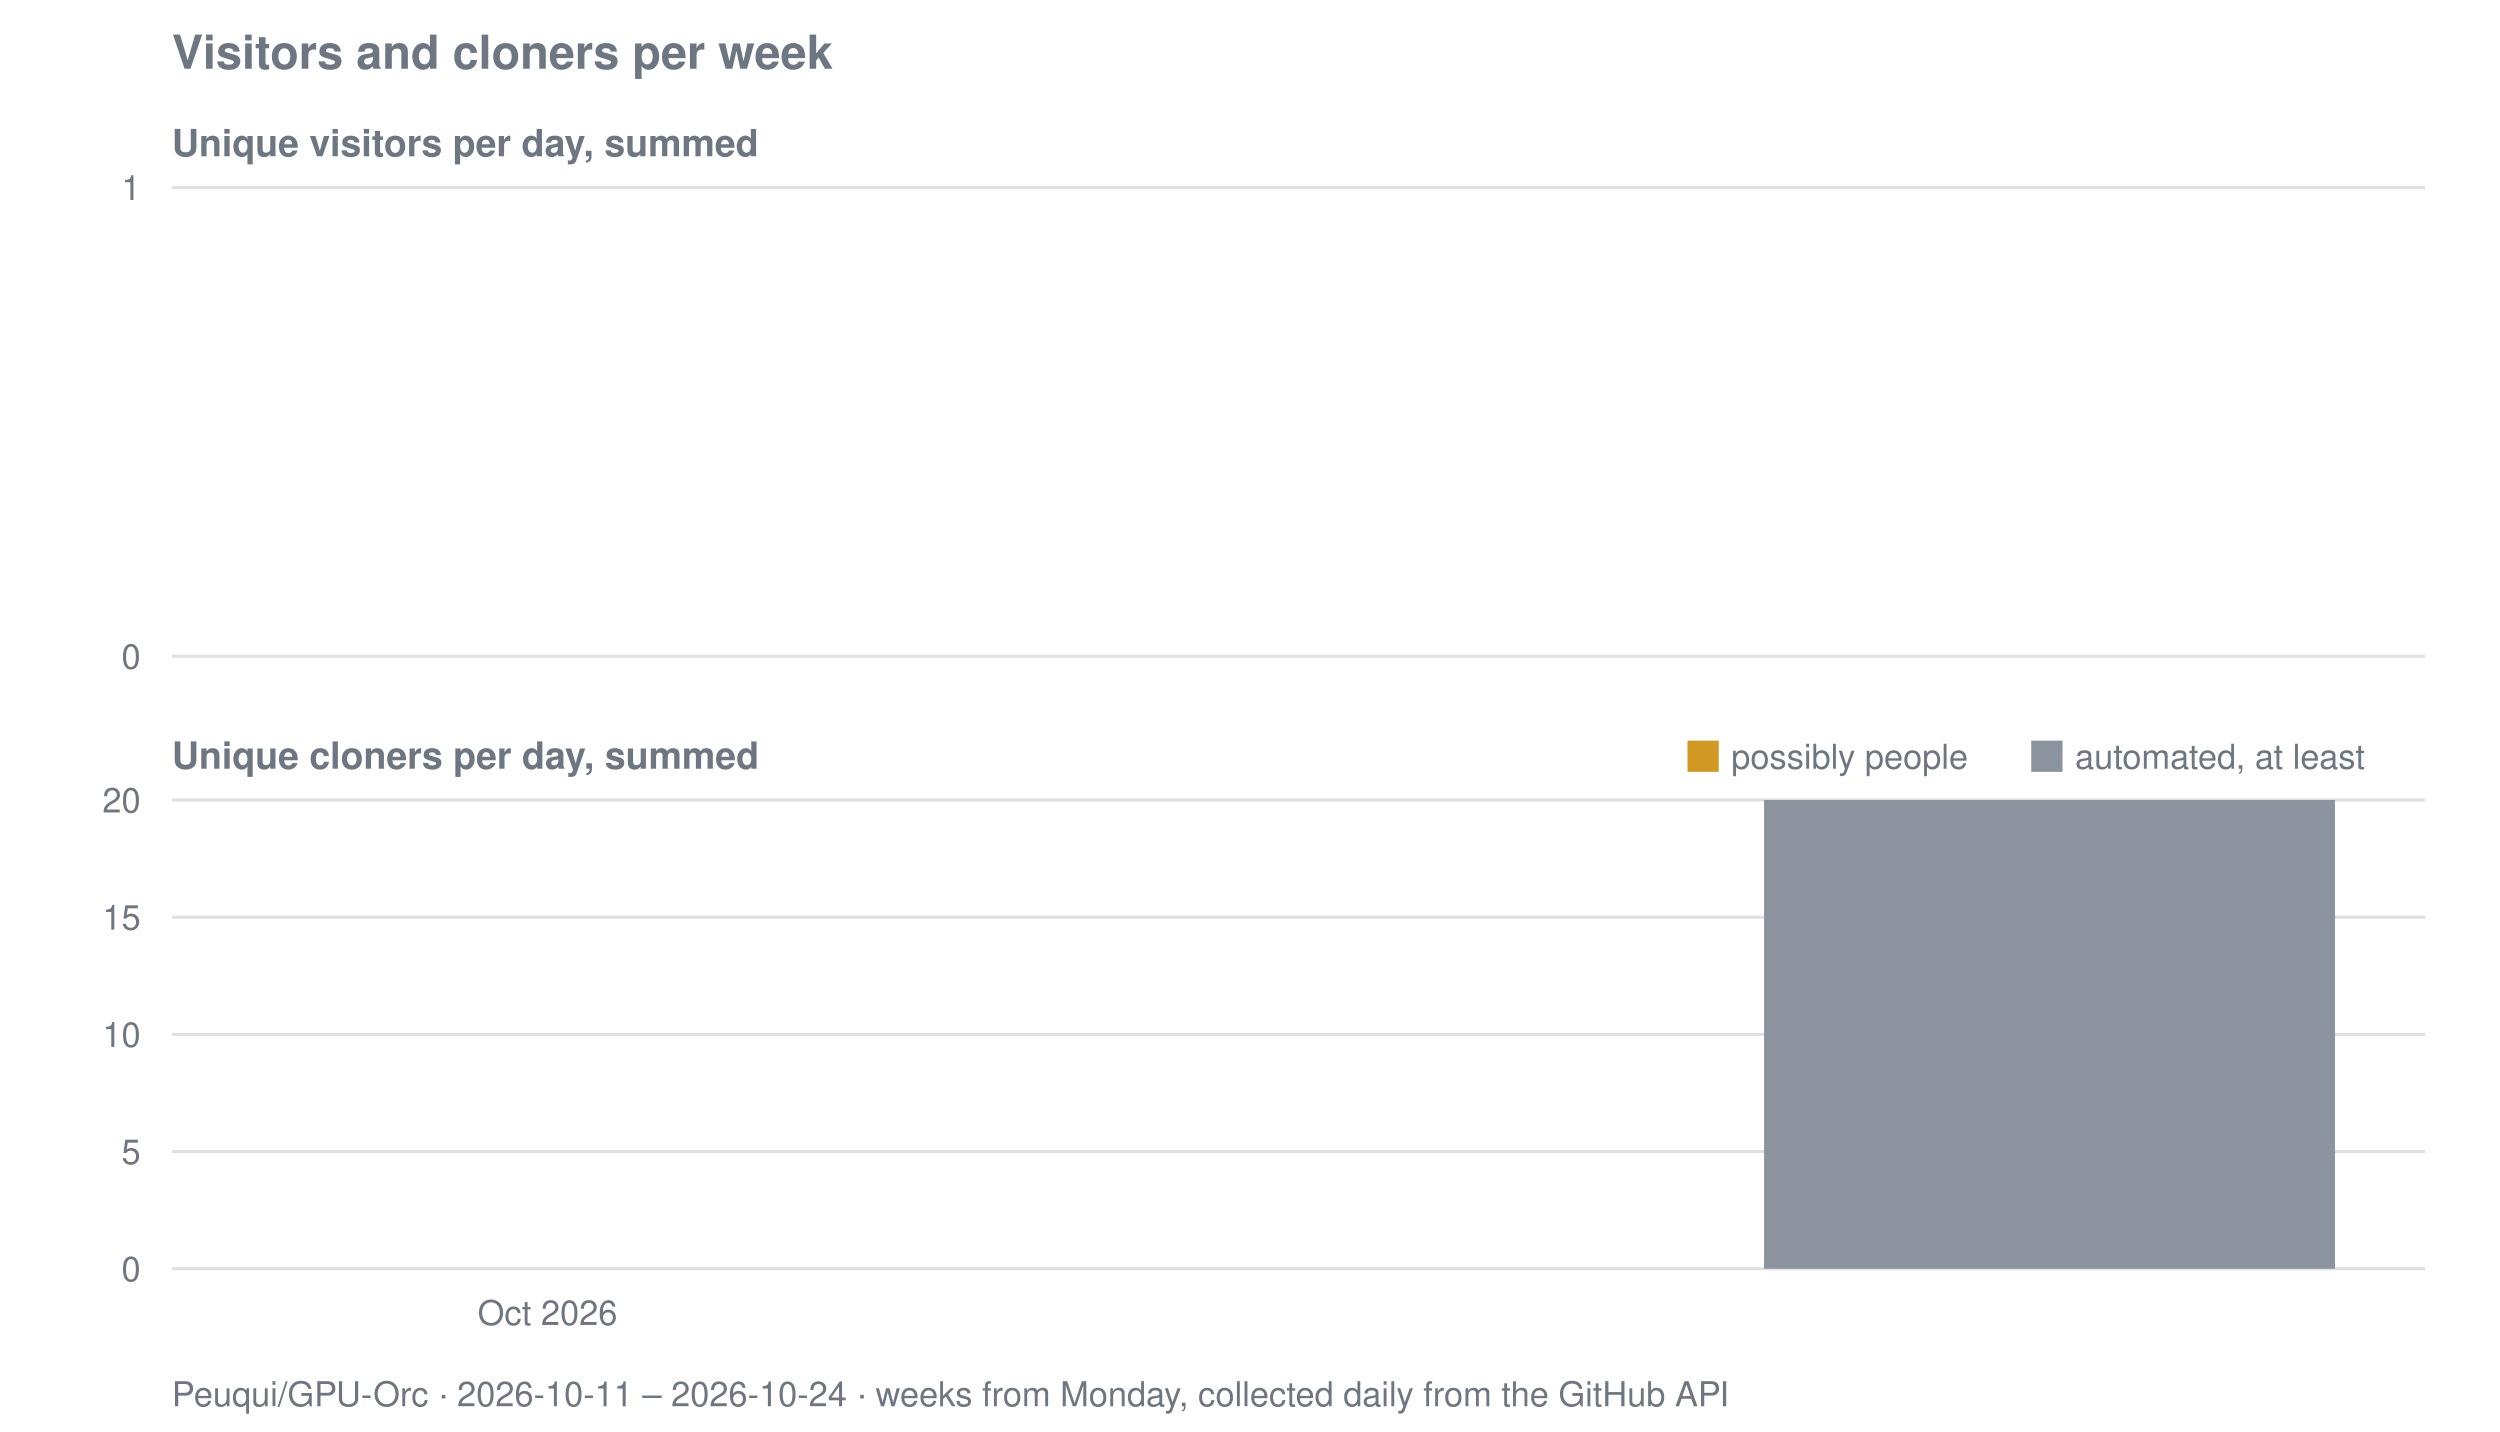
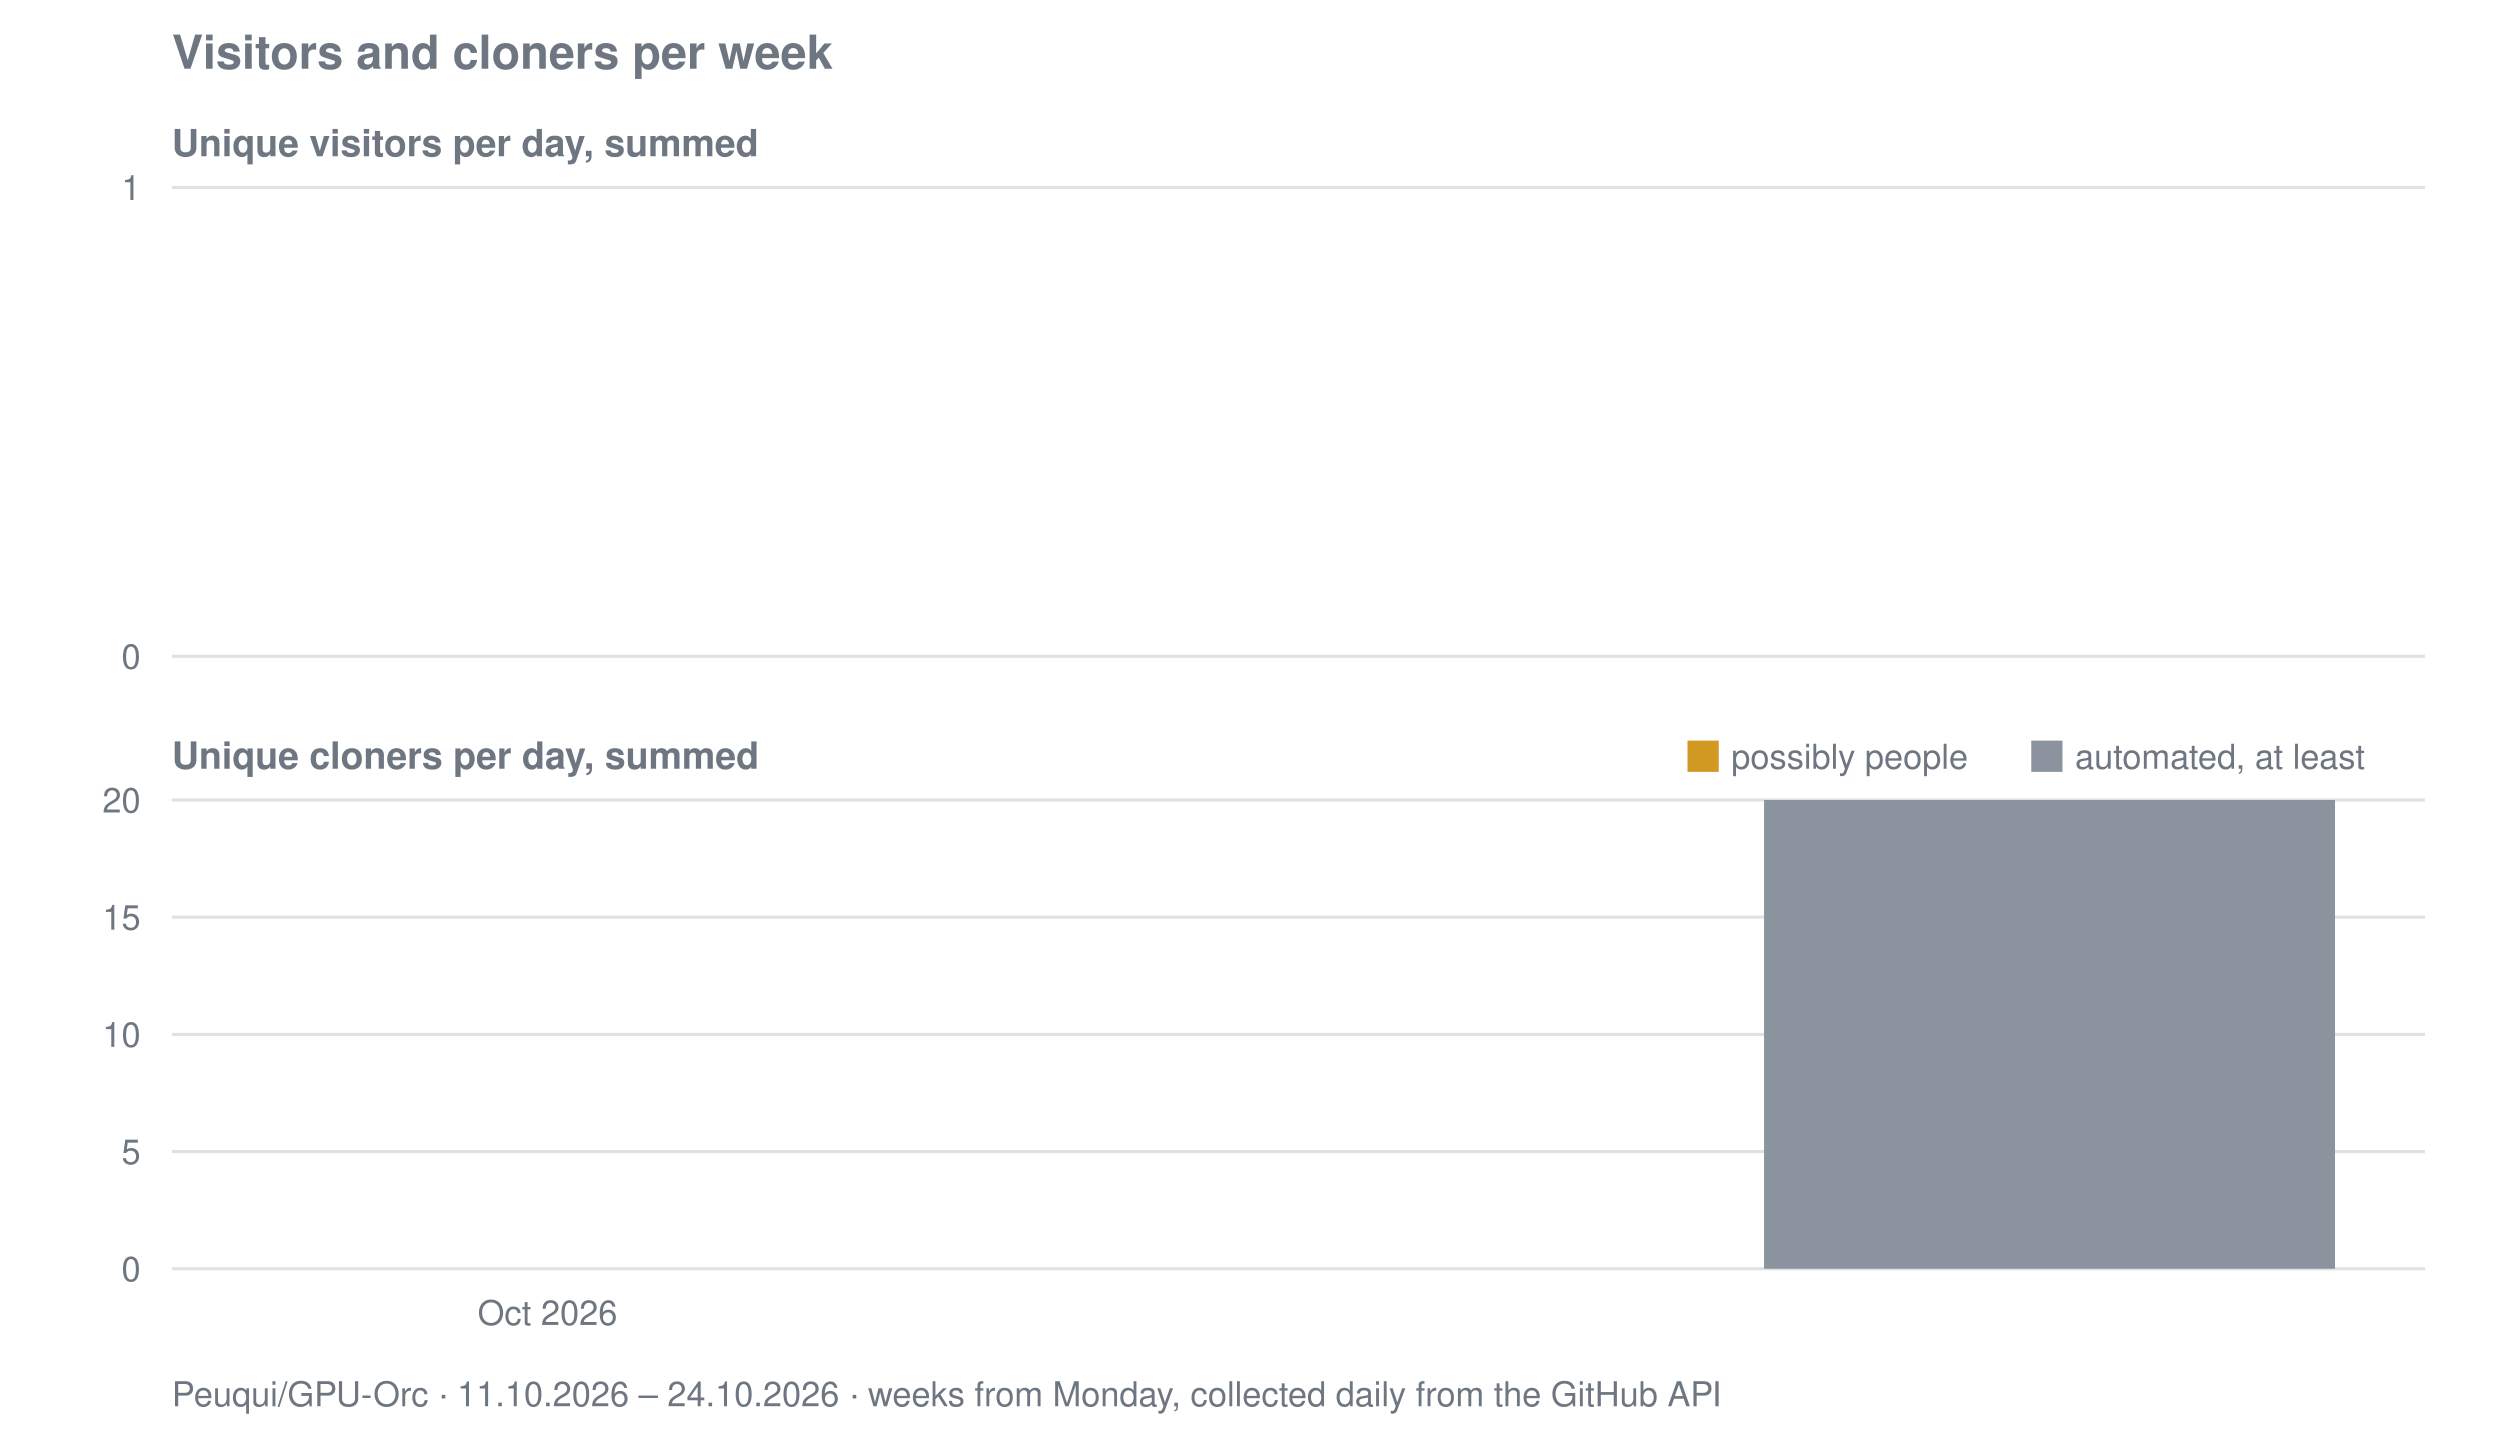
<svg xmlns="http://www.w3.org/2000/svg" viewBox="0 0 800 458" width="800" height="458" role="img" aria-label="Visitors and cloners per week for Peuqui/GPU-Orc">
  <text font-family="system-ui, -apple-system, Segoe UI, Helvetica, Arial, sans-serif" font-size="15" font-weight="600" fill="#6e7781" x="55" y="22">Visitors and cloners per week</text>
  <text font-family="system-ui, -apple-system, Segoe UI, Helvetica, Arial, sans-serif" font-size="12" font-weight="600" fill="#6e7781" x="55" y="50">Unique visitors per day, summed</text>
  <line stroke="#8b949e" stroke-width="1" opacity="0.28" x1="55" y1="210.0" x2="776" y2="210.0" />
  <text font-family="system-ui, -apple-system, Segoe UI, Helvetica, Arial, sans-serif" font-size="11" fill="#6e7781" x="45" y="214.0" text-anchor="end">0</text>
  <line stroke="#8b949e" stroke-width="1" opacity="0.28" x1="55" y1="60.0" x2="776" y2="60.0" />
  <text font-family="system-ui, -apple-system, Segoe UI, Helvetica, Arial, sans-serif" font-size="11" fill="#6e7781" x="45" y="64.0" text-anchor="end">1</text>
  <text font-family="system-ui, -apple-system, Segoe UI, Helvetica, Arial, sans-serif" font-size="12" font-weight="600" fill="#6e7781" x="55" y="246">Unique cloners per day, summed</text>
  <line stroke="#8b949e" stroke-width="1" opacity="0.28" x1="55" y1="406.0" x2="776" y2="406.0" />
  <text font-family="system-ui, -apple-system, Segoe UI, Helvetica, Arial, sans-serif" font-size="11" fill="#6e7781" x="45" y="410.0" text-anchor="end">0</text>
  <line stroke="#8b949e" stroke-width="1" opacity="0.28" x1="55" y1="368.5" x2="776" y2="368.5" />
  <text font-family="system-ui, -apple-system, Segoe UI, Helvetica, Arial, sans-serif" font-size="11" fill="#6e7781" x="45" y="372.5" text-anchor="end">5</text>
  <line stroke="#8b949e" stroke-width="1" opacity="0.28" x1="55" y1="331.0" x2="776" y2="331.0" />
  <text font-family="system-ui, -apple-system, Segoe UI, Helvetica, Arial, sans-serif" font-size="11" fill="#6e7781" x="45" y="335.0" text-anchor="end">10</text>
  <line stroke="#8b949e" stroke-width="1" opacity="0.28" x1="55" y1="293.5" x2="776" y2="293.5" />
  <text font-family="system-ui, -apple-system, Segoe UI, Helvetica, Arial, sans-serif" font-size="11" fill="#6e7781" x="45" y="297.5" text-anchor="end">15</text>
  <line stroke="#8b949e" stroke-width="1" opacity="0.28" x1="55" y1="256.0" x2="776" y2="256.0" />
  <text font-family="system-ui, -apple-system, Segoe UI, Helvetica, Arial, sans-serif" font-size="11" fill="#6e7781" x="45" y="260.0" text-anchor="end">20</text>
  <rect fill="#8b949e" x="564.5" y="256.0" width="182.7" height="150.0" />
  <rect fill="#d29922" x="540" y="237" width="10" height="10" />
  <text font-family="system-ui, -apple-system, Segoe UI, Helvetica, Arial, sans-serif" font-size="11" fill="#6e7781" x="554" y="246">possibly people</text>
  <rect fill="#8b949e" x="650" y="237" width="10" height="10" />
  <text font-family="system-ui, -apple-system, Segoe UI, Helvetica, Arial, sans-serif" font-size="11" fill="#6e7781" x="664" y="246">automated, at least</text>
  <text font-family="system-ui, -apple-system, Segoe UI, Helvetica, Arial, sans-serif" font-size="11" fill="#6e7781" x="175.2" y="424" text-anchor="middle">Oct 2026</text>
-   <text font-family="system-ui, -apple-system, Segoe UI, Helvetica, Arial, sans-serif" font-size="11" fill="#6e7781" x="55" y="450">Peuqui/GPU-Orc · 2026-10-11 – 2026-10-24 · weeks from Monday, collected daily from the GitHub API</text>
+   <text font-family="system-ui, -apple-system, Segoe UI, Helvetica, Arial, sans-serif" font-size="11" fill="#6e7781" x="55" y="450">Peuqui/GPU-Orc · 11.10.2026 – 24.10.2026 · weeks from Monday, collected daily from the GitHub API</text>
</svg>
